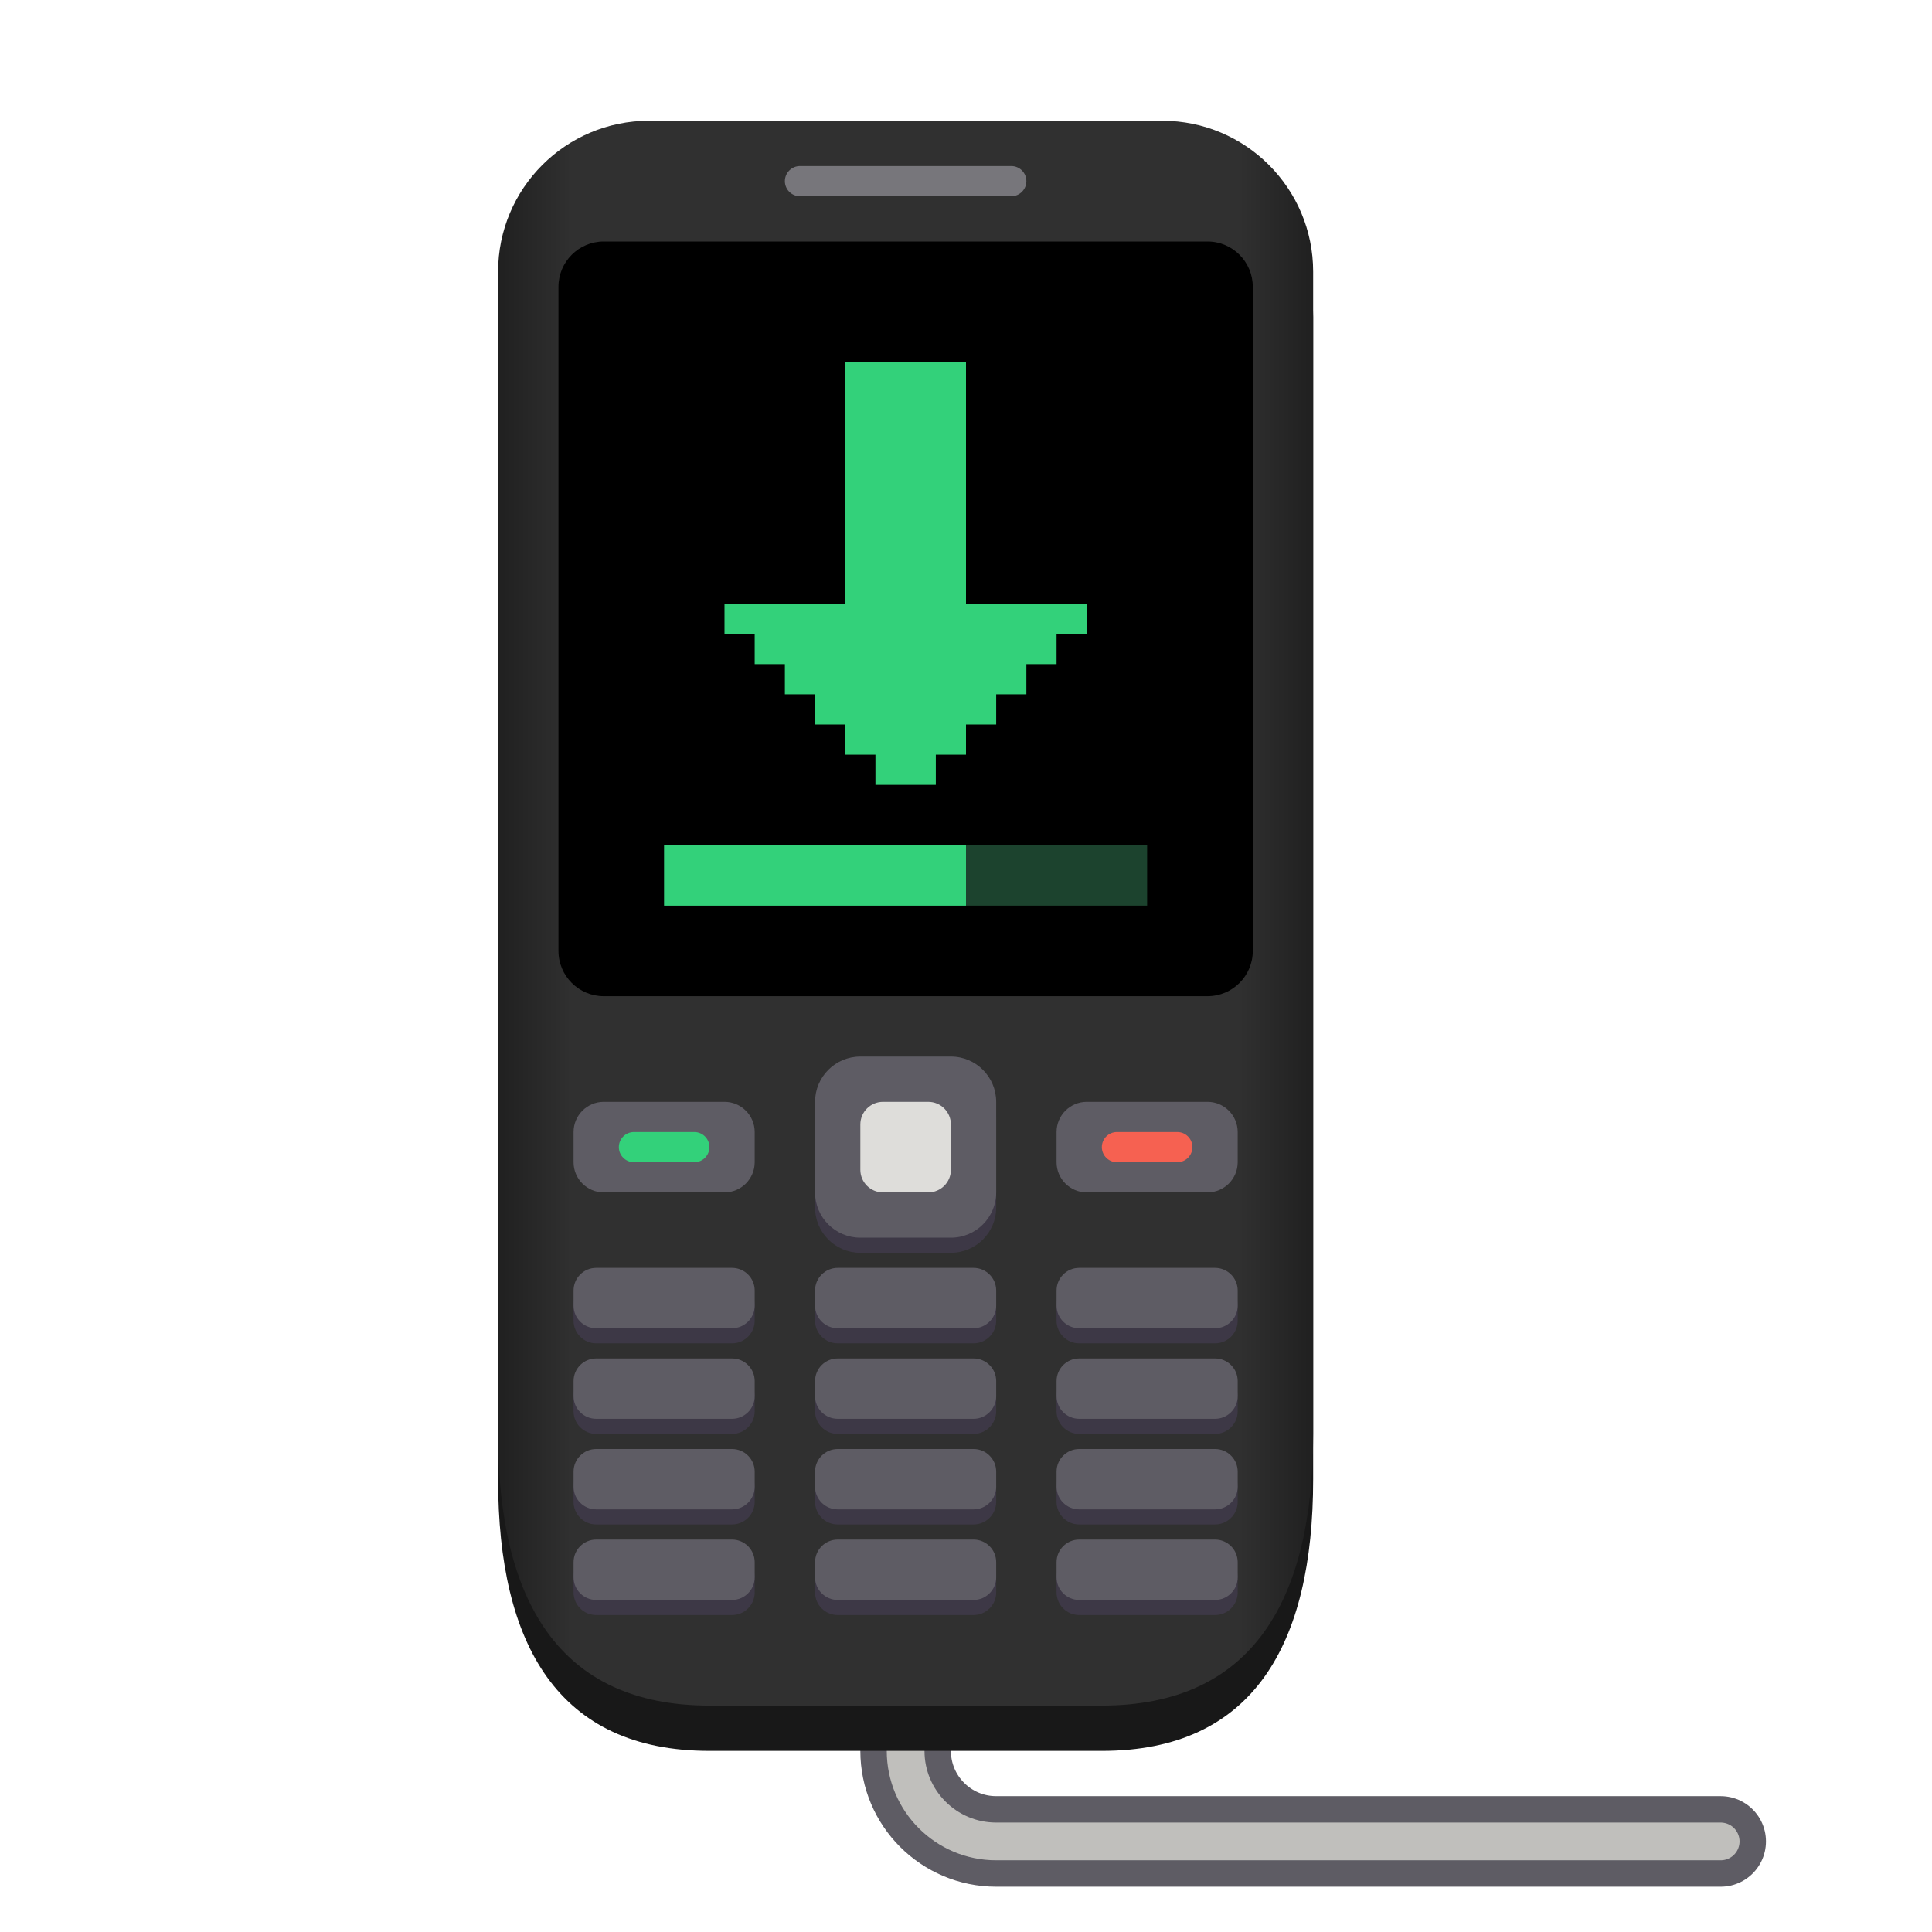
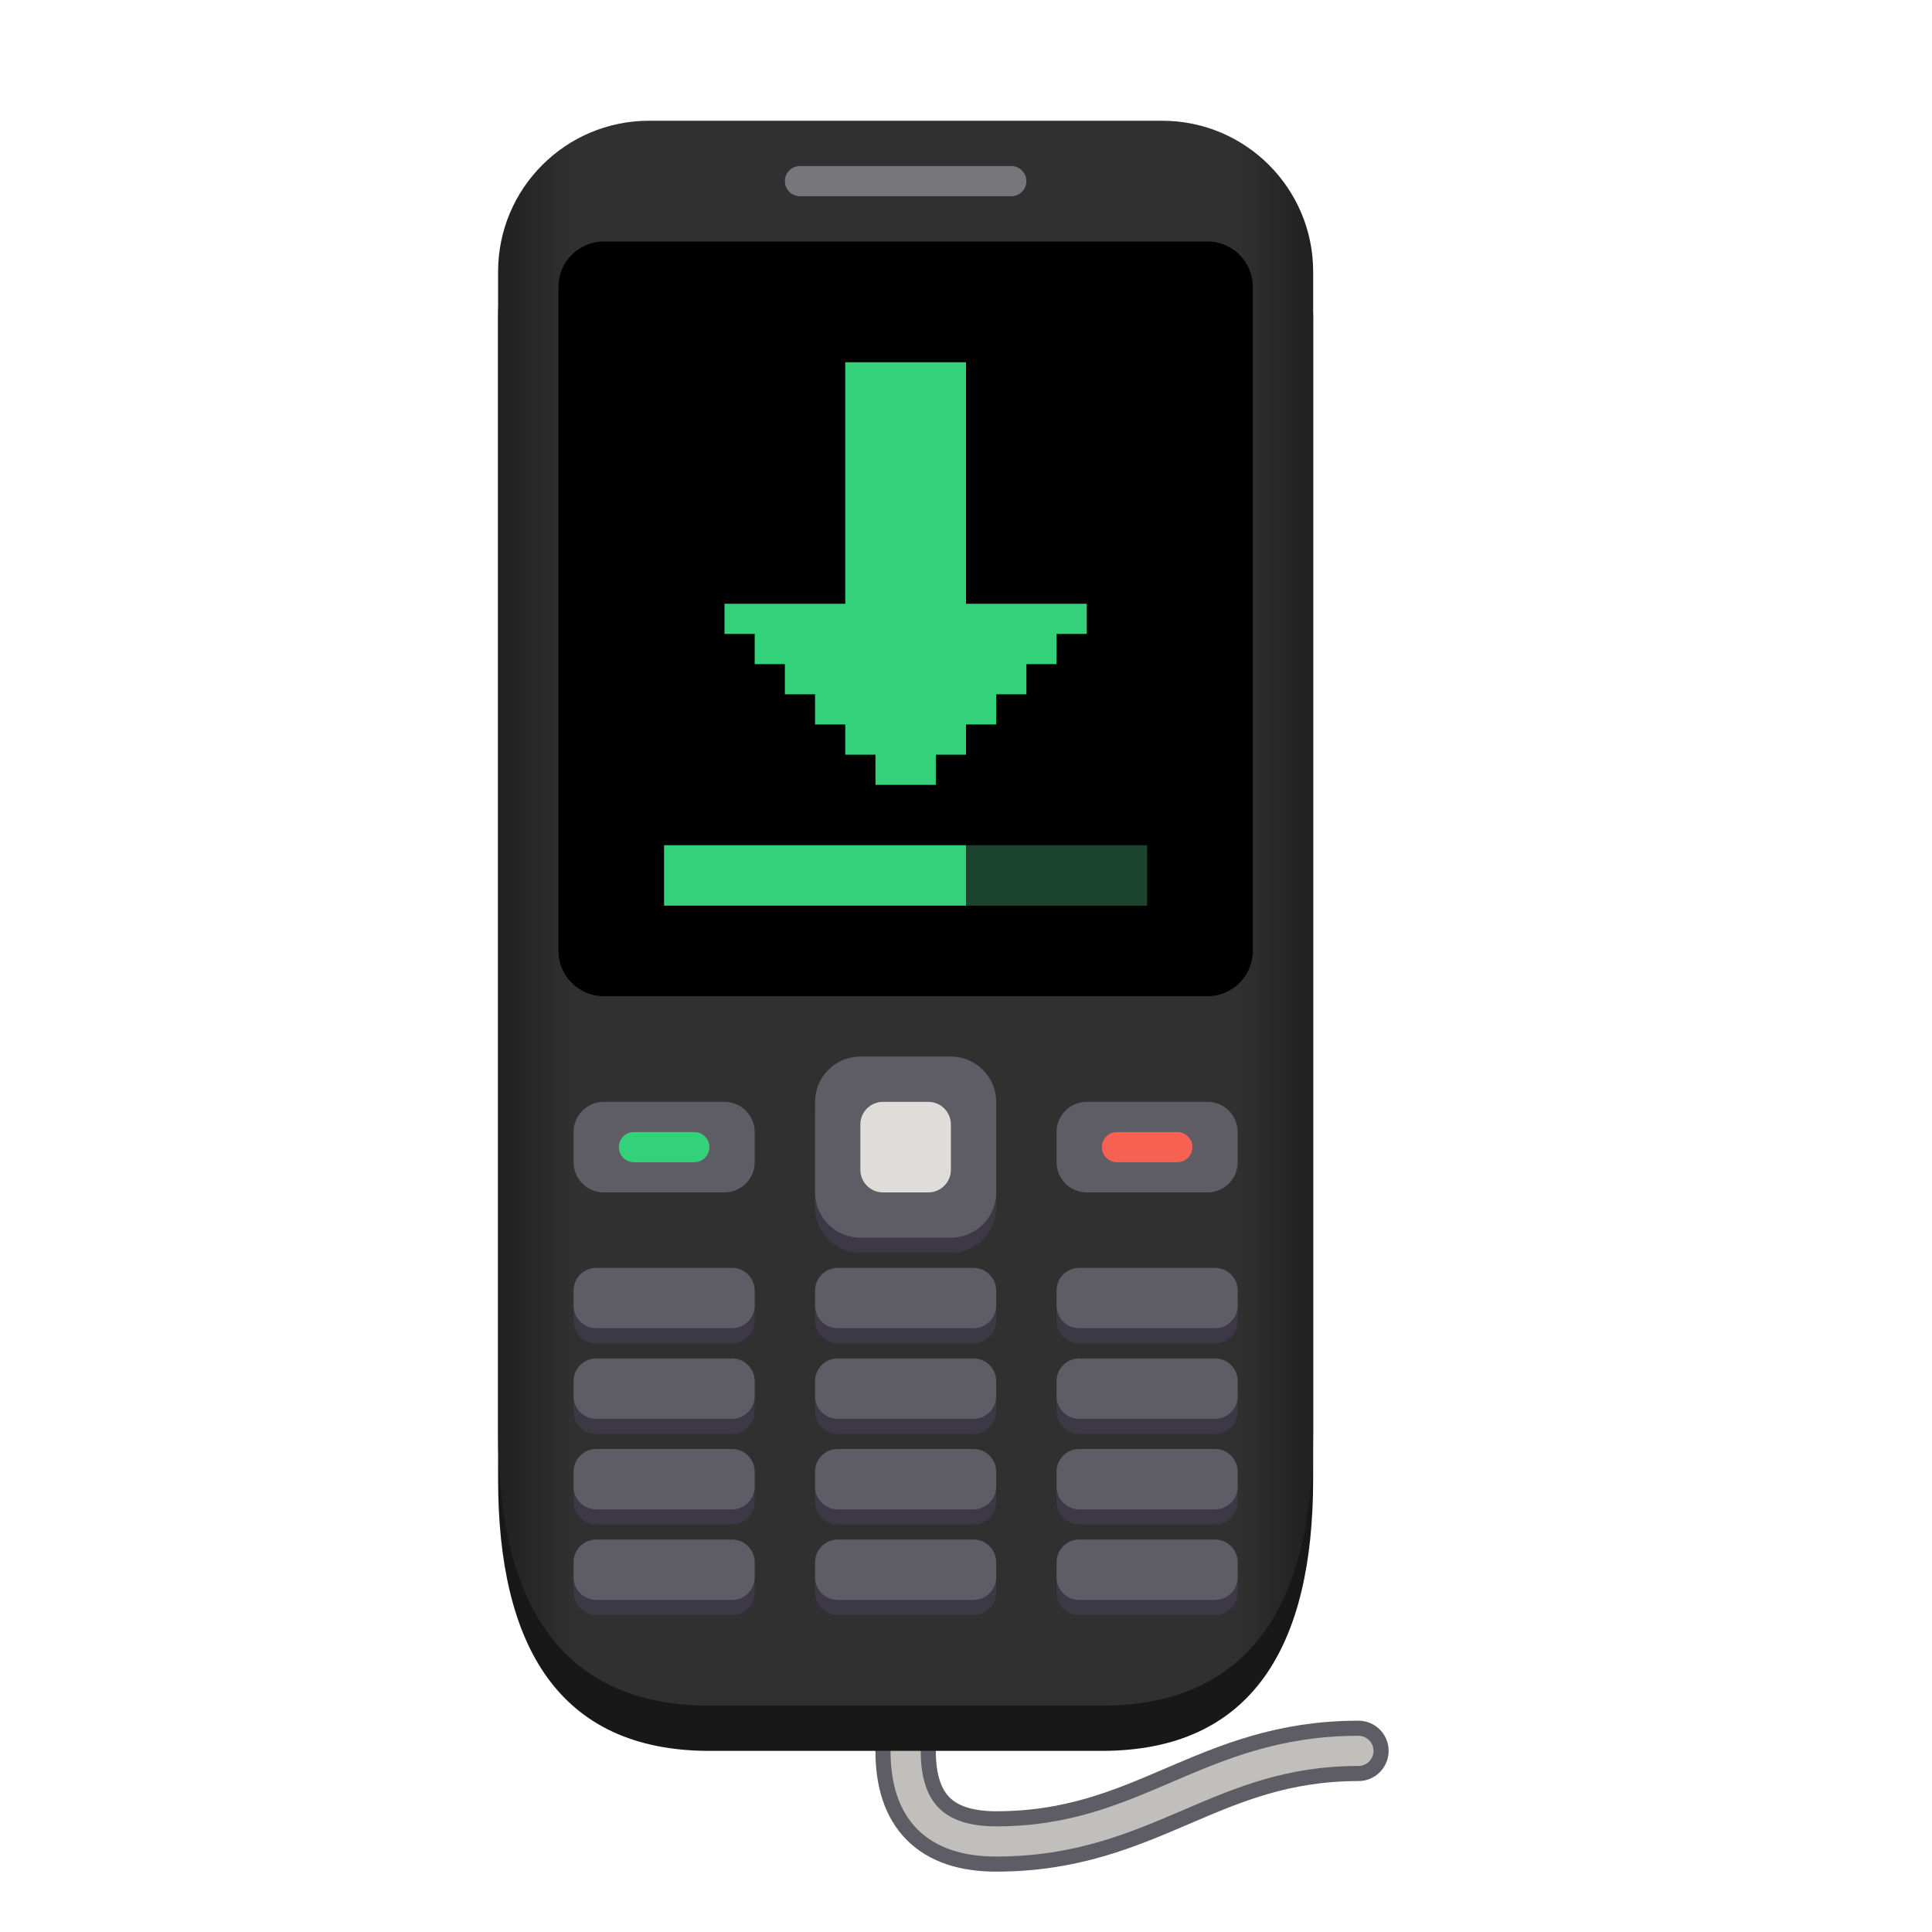
<svg xmlns="http://www.w3.org/2000/svg" width="128" height="128" viewBox="0 0 128 128" role="img" aria-labelledby="title desc">
  <defs>
    <linearGradient id="case-sides" gradientUnits="userSpaceOnUse" x1="33" y1="0" x2="87" y2="0" color-interpolation="linearRGB">
      <stop offset="0" stop-color="#202020" />
      <stop offset="0.09" stop-color="#303030" />
      <stop offset="0.91" stop-color="#303030" />
      <stop offset="1" stop-color="#202020" />
    </linearGradient>
    <path id="case-shape" d="M43 8h34c5.523 0 10 4.477 10 10v77c0 11-4 18-14 18H47c-10 0-14-7-14-18V18c0-5.523 4.477-10 10-10Z" />
    <g id="key-row">
      <rect x="38" width="12" height="4" rx="1.5" />
      <rect x="54" width="12" height="4" rx="1.5" />
      <rect x="70" width="12" height="4" rx="1.5" />
    </g>
  </defs>
  <g id="usb-cable" fill="none" stroke-linecap="round">
-     <path d="M60 110v6a6 6 0 0 0 6 6h48" stroke="#5e5c64" stroke-width="6" />
-     <path d="M60 110v6a6 6 0 0 0 6 6h48" stroke="#c0bfbc" stroke-width="2.5" />
+     <path d="M60 110v6c0 4 2 6 6 6c10 0 14-6 24-6" stroke="#5e5c64" stroke-width="4" />
+     <path d="M60 110v6c0 4 2 6 6 6c10 0 14-6 24-6" stroke="#c0bfbc" stroke-width="2" />
  </g>
  <g id="handset">
    <use href="#case-shape" transform="translate(0 3)" fill="#181818" />
    <use href="#case-shape" fill="url(#case-sides)" />
    <rect id="earpiece" x="52" y="11" width="16" height="2" rx="1" fill="#77767b" />
    <rect id="display" x="37" y="16" width="46" height="50" rx="3" fill="#000000" />
    <g id="download-mode">
      <path d="M56 24h8v16h8v2h-2v2h-2v2h-2v2h-2v2h-2v2h-4v-2h-2v-2h-2v-2h-2v-2h-2v-2h-2v-2h8Z" fill="#33d17a" />
      <rect x="44" y="56" width="32" height="4" fill="#1c432e" />
      <rect x="44" y="56" width="20" height="4" fill="#33d17a" />
    </g>
    <g id="navigation">
      <rect x="54" y="71" width="12" height="12" rx="3" fill="#3d3846" />
      <rect x="54" y="70" width="12" height="12" rx="3" fill="#5e5c64" />
      <rect x="57" y="73" width="6" height="6" rx="1.5" fill="#deddda" />
      <rect x="38" y="73" width="12" height="6" rx="2" fill="#5e5c64" />
      <rect x="41" y="75" width="6" height="2" rx="1" fill="#33d17a" />
      <rect x="70" y="73" width="12" height="6" rx="2" fill="#5e5c64" />
      <rect x="73" y="75" width="6" height="2" rx="1" fill="#f66151" />
    </g>
    <g id="keypad-lower-edges" fill="#3d3846">
      <use href="#key-row" y="85" />
      <use href="#key-row" y="91" />
      <use href="#key-row" y="97" />
      <use href="#key-row" y="103" />
    </g>
    <g id="numeric-keypad" fill="#5e5c64">
      <use href="#key-row" y="84" />
      <use href="#key-row" y="90" />
      <use href="#key-row" y="96" />
      <use href="#key-row" y="102" />
    </g>
  </g>
</svg>
